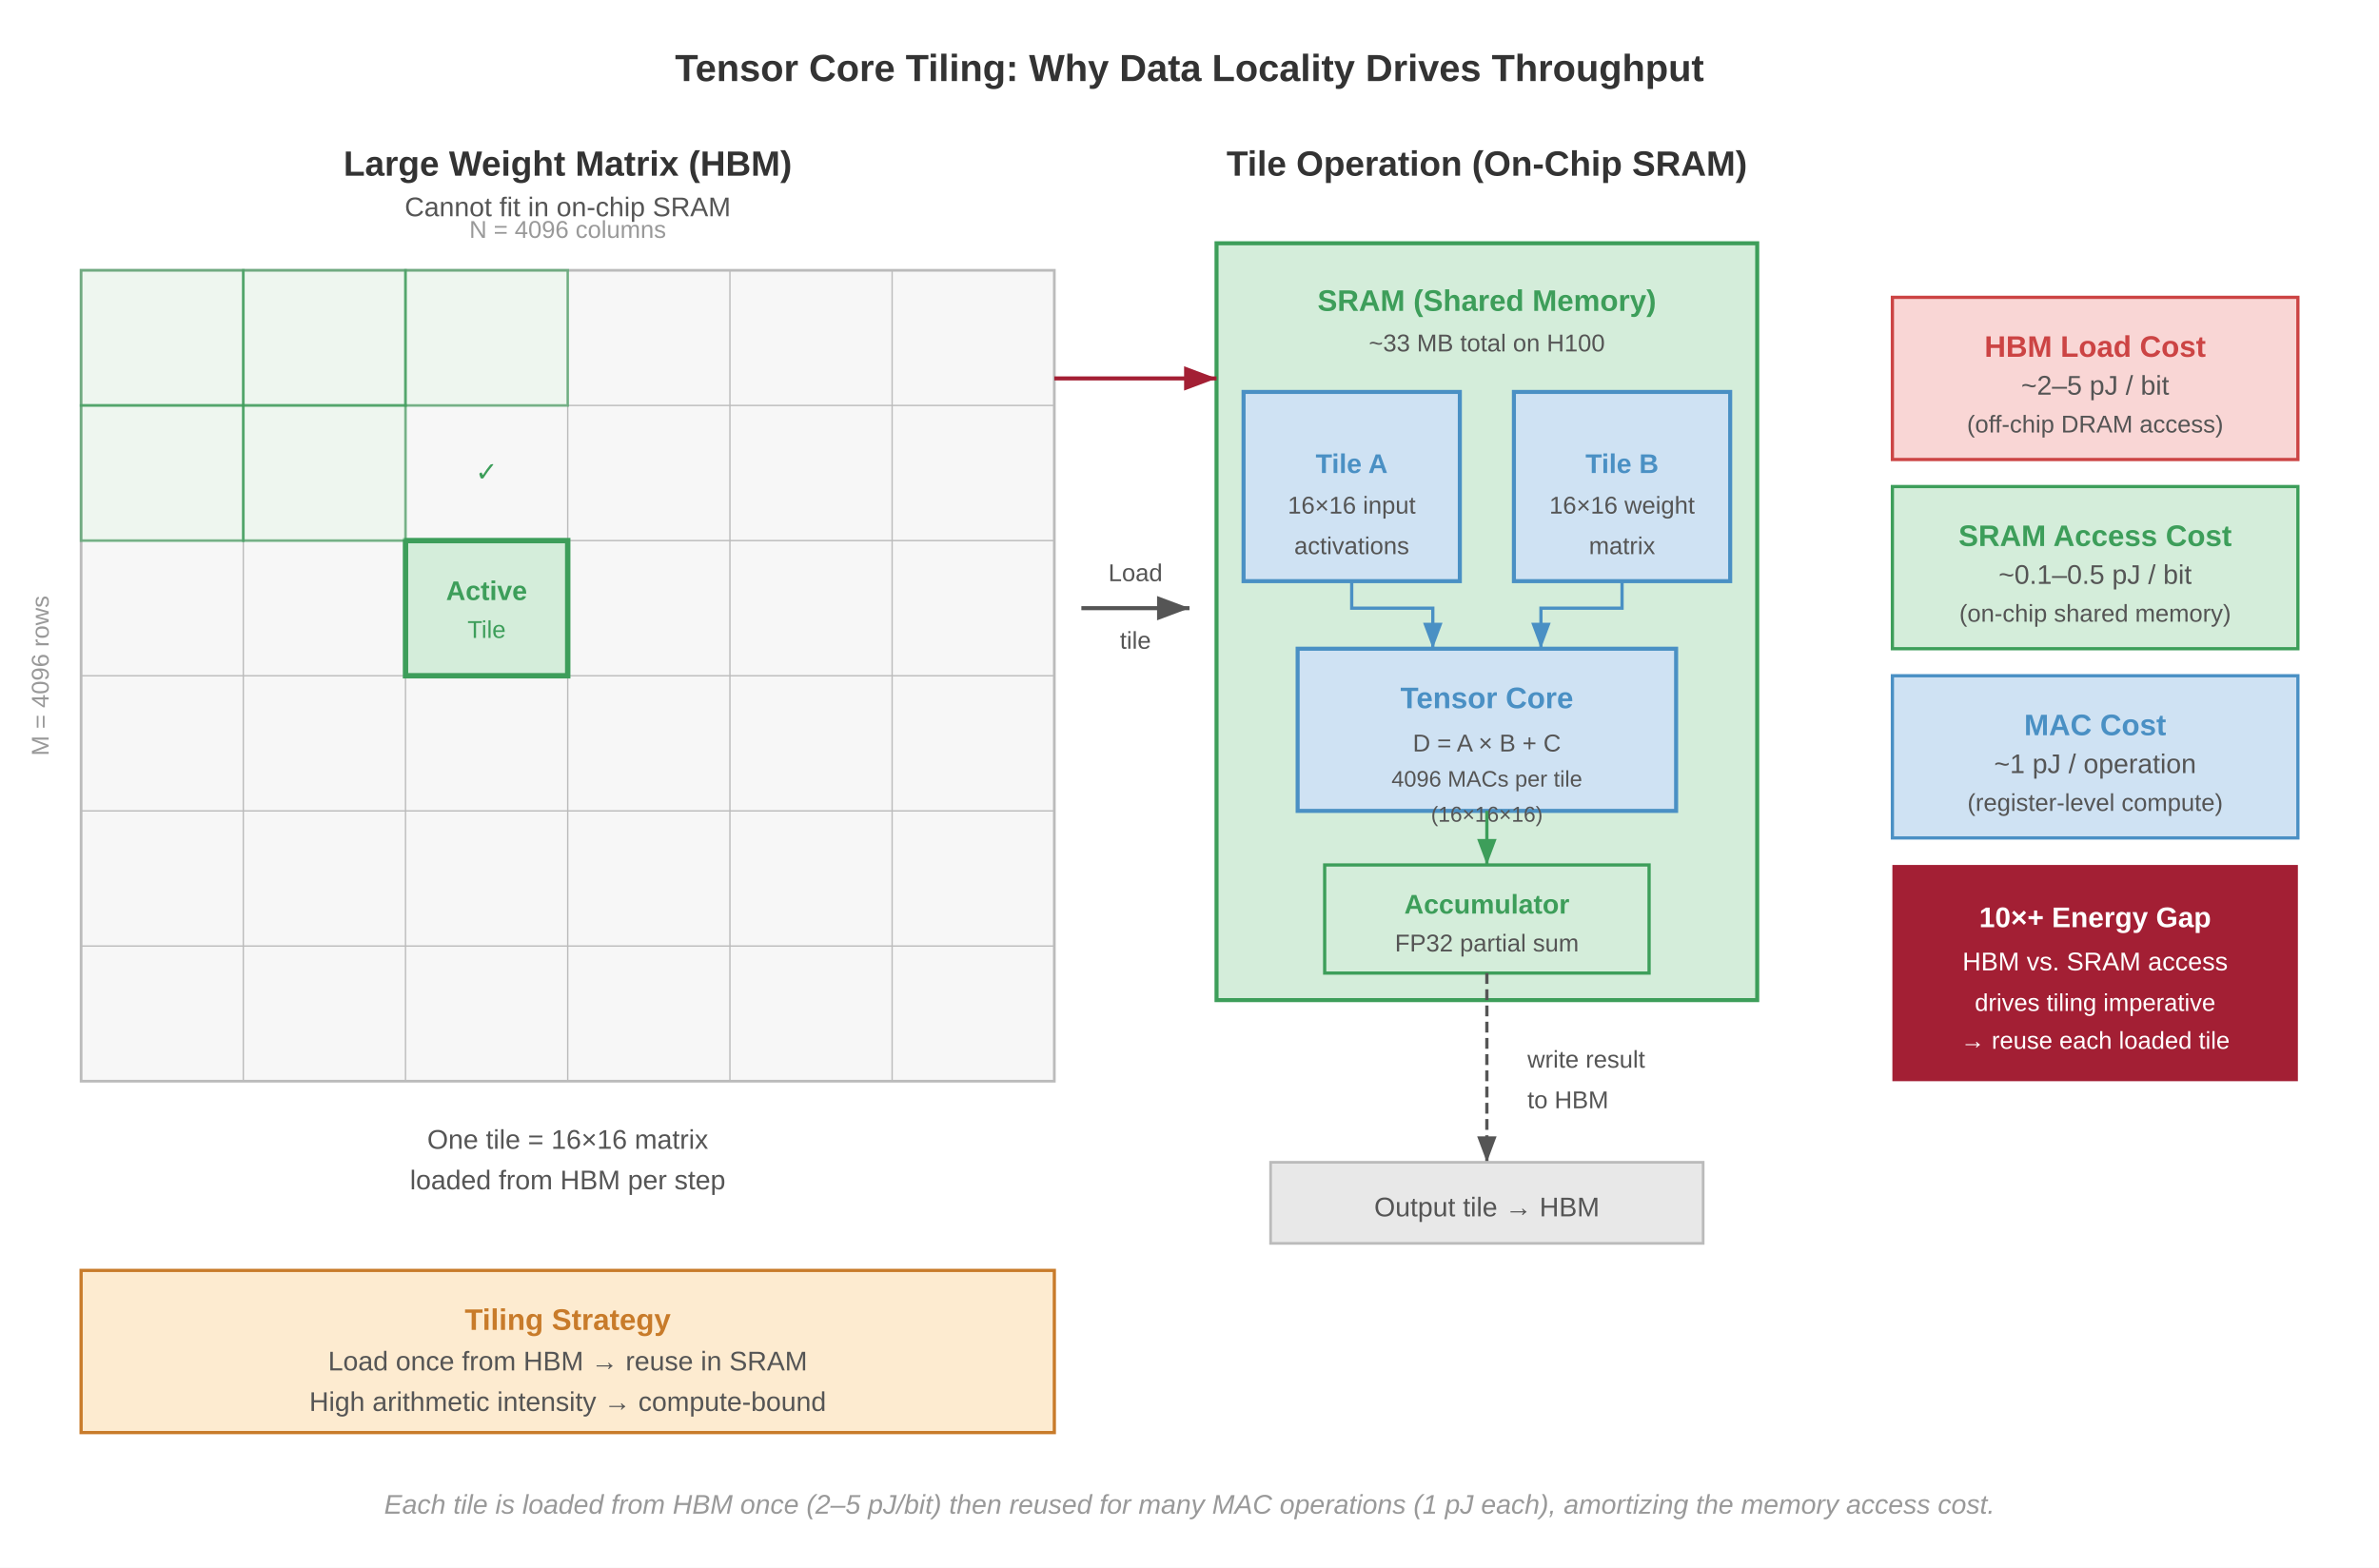
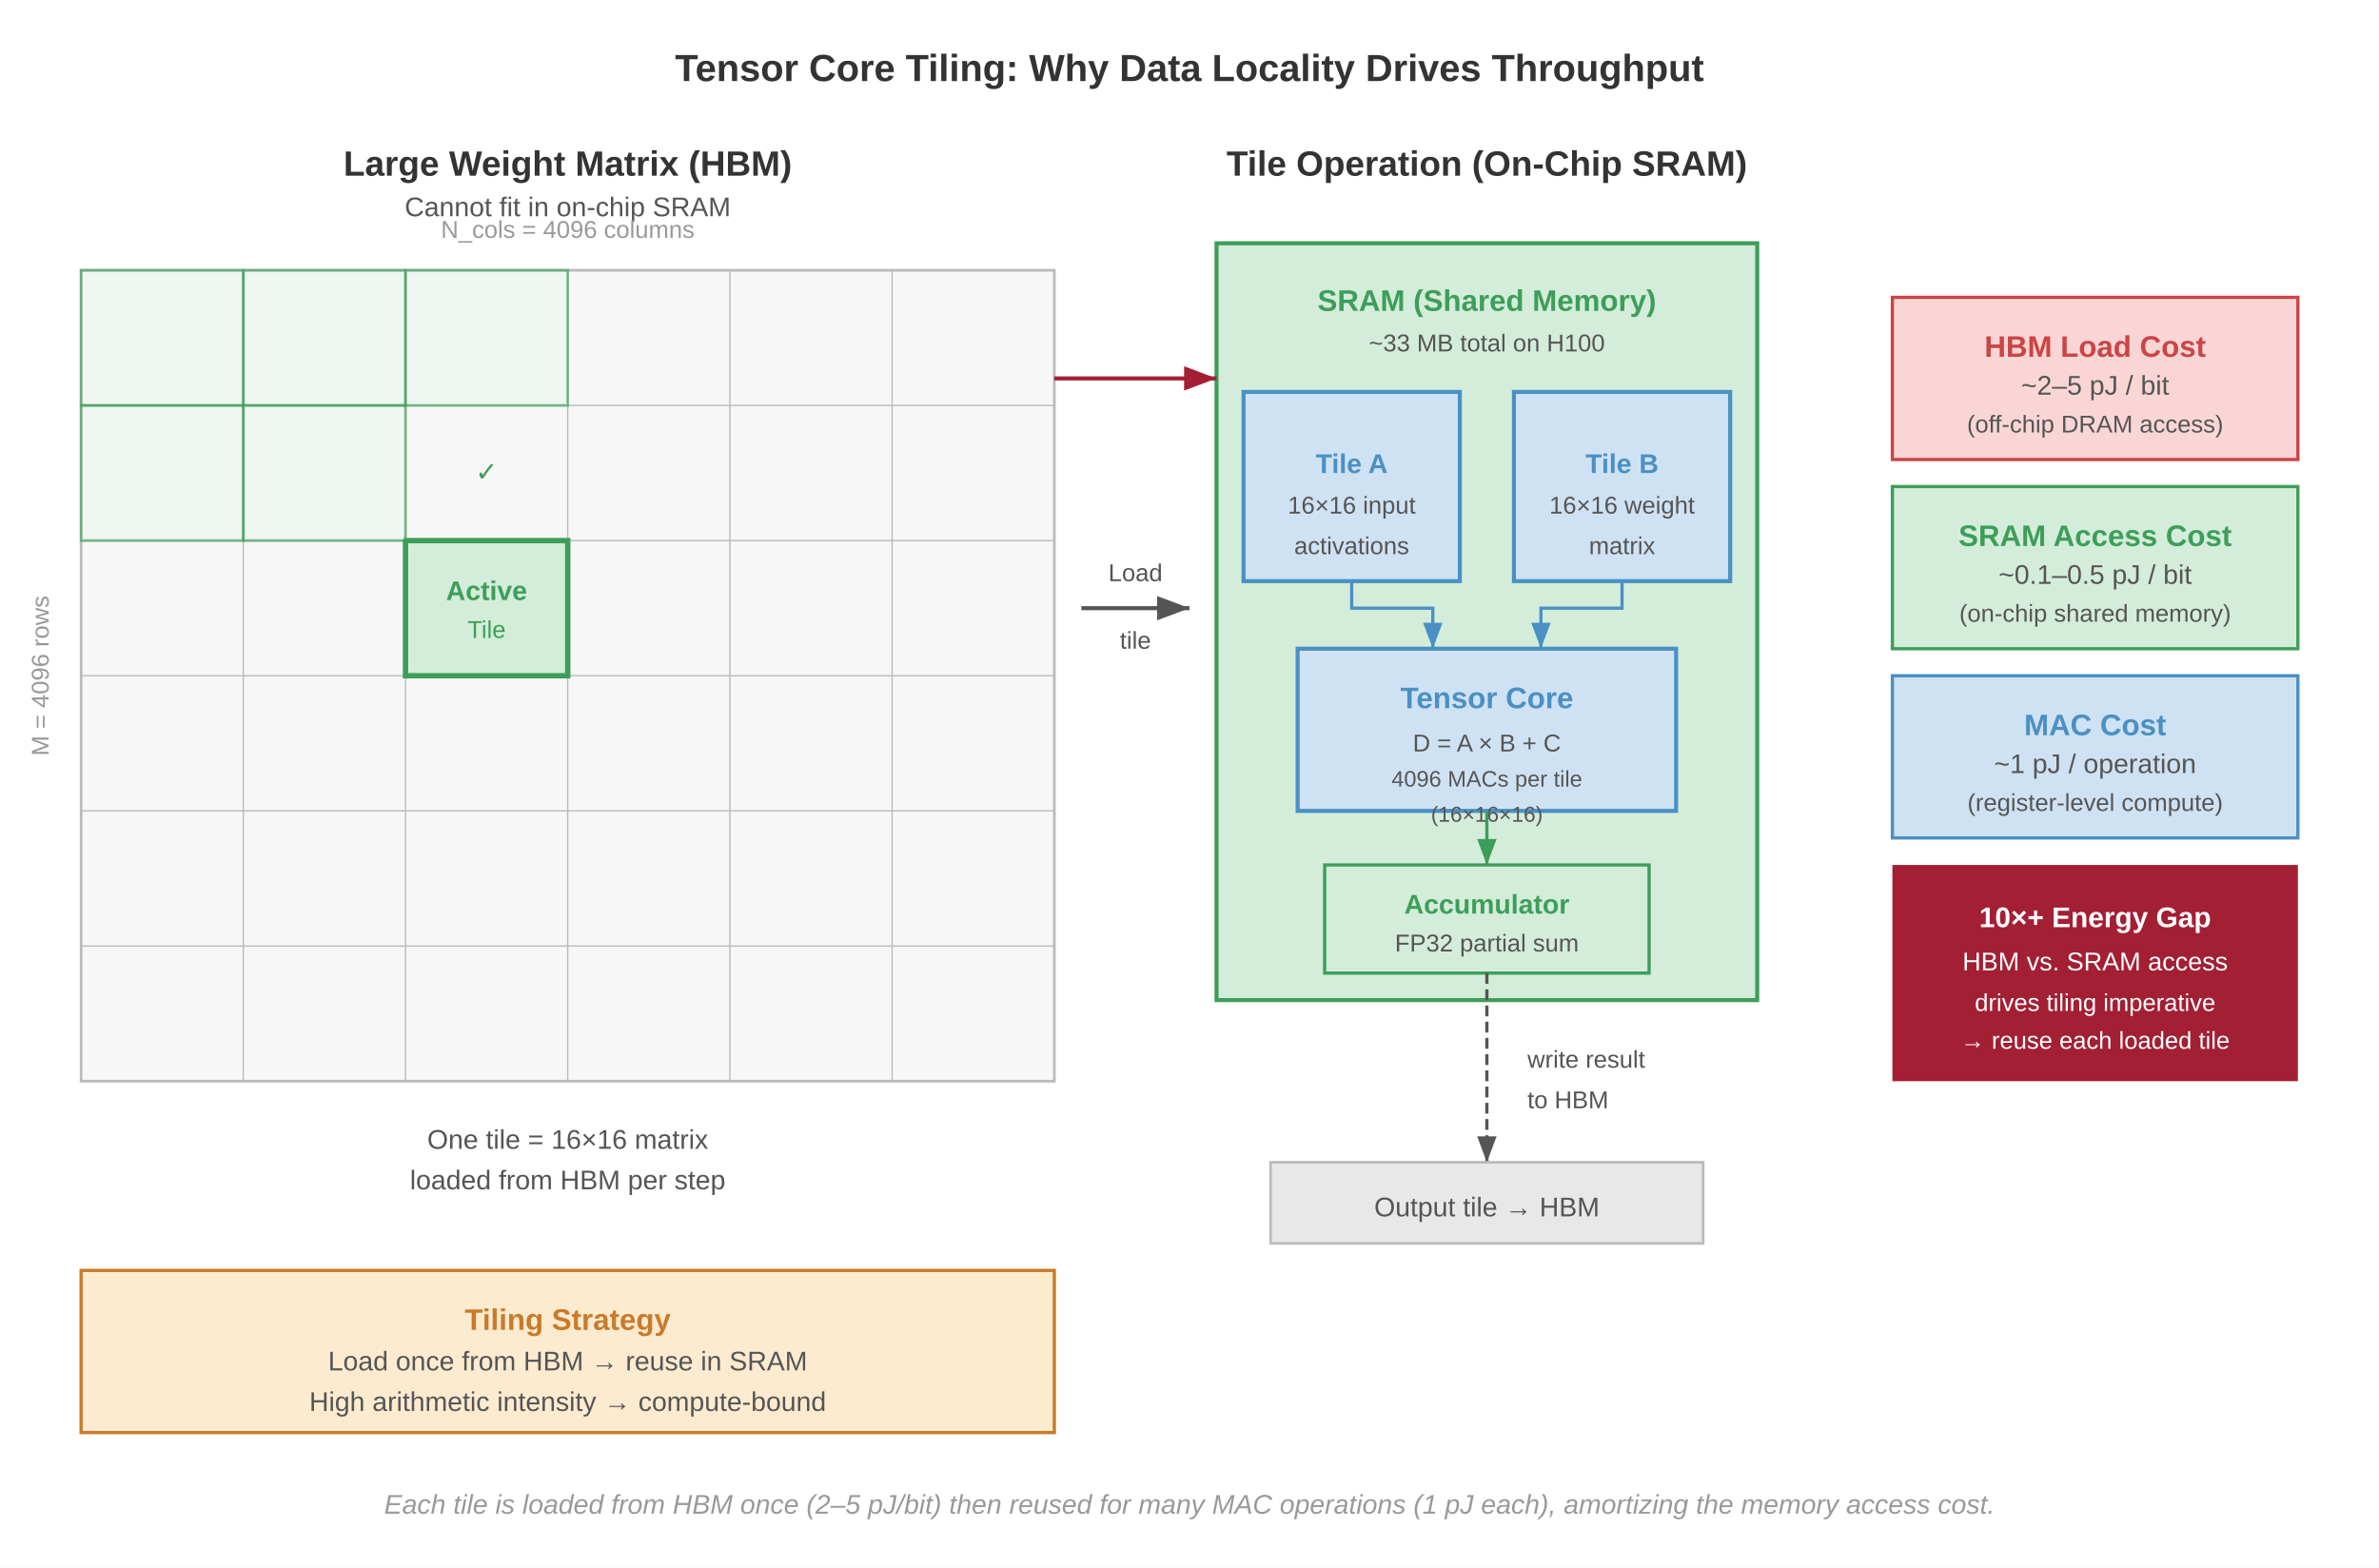
<svg xmlns="http://www.w3.org/2000/svg" font-family="Arial, Helvetica, sans-serif" viewBox="0 0 880 580">
  <rect width="880" height="580" fill="#fff" />
  <defs>
    <marker id="arrow" markerWidth="8" markerHeight="6" refX="8" refY="3" orient="auto">
      <path d="M0,0 L8,3 L0,6 Z" fill="#555" />
    </marker>
    <marker id="arrow-red" markerWidth="8" markerHeight="6" refX="8" refY="3" orient="auto">
      <path d="M0,0 L8,3 L0,6 Z" fill="#a31f34" />
    </marker>
    <marker id="arrow-green" markerWidth="8" markerHeight="6" refX="8" refY="3" orient="auto">
      <path d="M0,0 L8,3 L0,6 Z" fill="#3d9e5a" />
    </marker>
    <marker id="arrow-orange" markerWidth="8" markerHeight="6" refX="8" refY="3" orient="auto">
      <path d="M0,0 L8,3 L0,6 Z" fill="#c87b2a" />
    </marker>
    <marker id="arrow-blue" markerWidth="8" markerHeight="6" refX="8" refY="3" orient="auto">
      <path d="M0,0 L8,3 L0,6 Z" fill="#4a90c4" />
    </marker>
  </defs>
  <text x="440" y="30" text-anchor="middle" font-size="14" font-weight="700" fill="#333">Tensor Core Tiling: Why Data Locality Drives Throughput</text>
  <text x="210" y="65" text-anchor="middle" font-size="13" font-weight="700" fill="#333">Large Weight Matrix (HBM)</text>
  <text x="210" y="80" text-anchor="middle" font-size="10" fill="#555">Cannot fit in on-chip SRAM</text>
  <g transform="translate(30,100)">
    <rect x="0" y="0" width="360" height="300" fill="#f7f7f7" stroke="#bbb" stroke-width="1" />
    <line x1="0" y1="50" x2="360" y2="50" stroke="#bbb" stroke-width="0.5" />
    <line x1="0" y1="100" x2="360" y2="100" stroke="#bbb" stroke-width="0.5" />
    <line x1="0" y1="150" x2="360" y2="150" stroke="#bbb" stroke-width="0.5" />
    <line x1="0" y1="200" x2="360" y2="200" stroke="#bbb" stroke-width="0.5" />
    <line x1="0" y1="250" x2="360" y2="250" stroke="#bbb" stroke-width="0.5" />
    <line x1="60" y1="0" x2="60" y2="300" stroke="#bbb" stroke-width="0.5" />
    <line x1="120" y1="0" x2="120" y2="300" stroke="#bbb" stroke-width="0.5" />
    <line x1="180" y1="0" x2="180" y2="300" stroke="#bbb" stroke-width="0.5" />
    <line x1="240" y1="0" x2="240" y2="300" stroke="#bbb" stroke-width="0.5" />
    <line x1="300" y1="0" x2="300" y2="300" stroke="#bbb" stroke-width="0.5" />
    <rect x="120" y="100" width="60" height="50" fill="#d4edda" stroke="#3d9e5a" stroke-width="2" />
    <text x="150" y="122" text-anchor="middle" font-size="10" font-weight="700" fill="#3d9e5a">Active</text>
    <text x="150" y="136" text-anchor="middle" font-size="9" fill="#3d9e5a">Tile</text>
    <rect x="0" y="0" width="60" height="50" fill="#e8f5e9" stroke="#3d9e5a" stroke-width="1" opacity="0.6" />
    <rect x="60" y="0" width="60" height="50" fill="#e8f5e9" stroke="#3d9e5a" stroke-width="1" opacity="0.6" />
    <rect x="120" y="0" width="60" height="50" fill="#e8f5e9" stroke="#3d9e5a" stroke-width="1" opacity="0.6" />
    <rect x="0" y="50" width="60" height="50" fill="#e8f5e9" stroke="#3d9e5a" stroke-width="1" opacity="0.6" />
    <rect x="60" y="50" width="60" height="50" fill="#e8f5e9" stroke="#3d9e5a" stroke-width="1" opacity="0.6" />
    <text x="150" y="78" text-anchor="middle" font-size="10" fill="#3d9e5a">✓</text>
-     <text x="180" y="-12" text-anchor="middle" font-size="9" fill="#999">N = 4096 columns</text>
+     <text x="180" y="-12" text-anchor="middle" font-size="9" fill="#999">N_cols = 4096 columns</text>
    <text x="-12" y="150" text-anchor="middle" font-size="9" fill="#999" transform="rotate(-90,-12,150)">M = 4096 rows</text>
  </g>
  <text x="210" y="425" text-anchor="middle" font-size="10" fill="#555">One tile = 16×16 matrix</text>
  <text x="210" y="440" text-anchor="middle" font-size="10" fill="#555">loaded from HBM per step</text>
  <line x1="400" y1="225" x2="440" y2="225" stroke="#555" stroke-width="1.5" marker-end="url(#arrow)" />
  <text x="420" y="215" text-anchor="middle" font-size="9" fill="#555">Load</text>
  <text x="420" y="240" text-anchor="middle" font-size="9" fill="#555">tile</text>
  <text x="550" y="65" text-anchor="middle" font-size="13" font-weight="700" fill="#333">Tile Operation (On-Chip SRAM)</text>
  <rect x="450" y="90" width="200" height="280" fill="#d4edda" stroke="#3d9e5a" stroke-width="1.5" />
  <text x="550" y="115" text-anchor="middle" font-size="11" font-weight="700" fill="#3d9e5a">SRAM (Shared Memory)</text>
  <text x="550" y="130" text-anchor="middle" font-size="9" fill="#555">~33 MB total on H100</text>
  <rect x="460" y="145" width="80" height="70" fill="#cfe2f3" stroke="#4a90c4" stroke-width="1.5" />
  <text x="500" y="175" text-anchor="middle" font-size="10" font-weight="700" fill="#4a90c4">Tile A</text>
  <text x="500" y="190" text-anchor="middle" font-size="9" fill="#555">16×16 input</text>
  <text x="500" y="205" text-anchor="middle" font-size="9" fill="#555">activations</text>
  <rect x="560" y="145" width="80" height="70" fill="#cfe2f3" stroke="#4a90c4" stroke-width="1.5" />
  <text x="600" y="175" text-anchor="middle" font-size="10" font-weight="700" fill="#4a90c4">Tile B</text>
  <text x="600" y="190" text-anchor="middle" font-size="9" fill="#555">16×16 weight</text>
  <text x="600" y="205" text-anchor="middle" font-size="9" fill="#555">matrix</text>
  <rect x="480" y="240" width="140" height="60" fill="#cfe2f3" stroke="#4a90c4" stroke-width="1.5" />
  <text x="550" y="262" text-anchor="middle" font-size="11" font-weight="700" fill="#4a90c4">Tensor Core</text>
  <text x="550" y="278" text-anchor="middle" font-size="9" fill="#555">D = A × B + C</text>
  <text x="550" y="291" text-anchor="middle" font-size="8.3" fill="#555">4096 MACs per tile</text>
  <text x="550" y="304" text-anchor="middle" font-size="8" fill="#555">(16×16×16)</text>
  <rect x="490" y="320" width="120" height="40" fill="#d4edda" stroke="#3d9e5a" stroke-width="1.2" />
  <text x="550" y="338" text-anchor="middle" font-size="10" font-weight="700" fill="#3d9e5a">Accumulator</text>
  <text x="550" y="352" text-anchor="middle" font-size="9" fill="#555">FP32 partial sum</text>
  <path d="M 500 215 V 225 H 530 V 240" fill="none" stroke="#4a90c4" stroke-width="1.2" marker-end="url(#arrow-blue)" />
  <path d="M 600 215 V 225 H 570 V 240" fill="none" stroke="#4a90c4" stroke-width="1.2" marker-end="url(#arrow-blue)" />
  <line x1="550" y1="300" x2="550" y2="320" stroke="#3d9e5a" stroke-width="1.2" marker-end="url(#arrow-green)" />
  <line x1="390" y1="140" x2="450" y2="140" stroke="#a31f34" stroke-width="1.5" marker-end="url(#arrow-red)" />
  <rect x="700" y="110" width="150" height="60" fill="#f9d6d5" stroke="#c44" stroke-width="1.2" />
  <text x="775" y="132" text-anchor="middle" font-size="11" font-weight="700" fill="#c44">HBM Load Cost</text>
  <text x="775" y="146" text-anchor="middle" font-size="10" fill="#555">~2–5 pJ / bit</text>
  <text x="775" y="160" text-anchor="middle" font-size="9" fill="#555">(off-chip DRAM access)</text>
  <rect x="700" y="180" width="150" height="60" fill="#d4edda" stroke="#3d9e5a" stroke-width="1.2" />
  <text x="775" y="202" text-anchor="middle" font-size="11" font-weight="700" fill="#3d9e5a">SRAM Access Cost</text>
  <text x="775" y="216" text-anchor="middle" font-size="10" fill="#555">~0.1–0.5 pJ / bit</text>
  <text x="775" y="230" text-anchor="middle" font-size="9" fill="#555">(on-chip shared memory)</text>
  <rect x="700" y="250" width="150" height="60" fill="#cfe2f3" stroke="#4a90c4" stroke-width="1.2" />
  <text x="775" y="272" text-anchor="middle" font-size="11" font-weight="700" fill="#4a90c4">MAC Cost</text>
  <text x="775" y="286" text-anchor="middle" font-size="10" fill="#555">~1 pJ / operation</text>
  <text x="775" y="300" text-anchor="middle" font-size="9" fill="#555">(register-level compute)</text>
  <rect x="700" y="320" width="150" height="80" fill="#a31f34" stroke="#a31f34" stroke-width="0" />
  <text x="775" y="343" text-anchor="middle" font-size="10.5" font-weight="700" fill="#fff">10×+ Energy Gap</text>
  <text x="775" y="359" text-anchor="middle" font-size="9.5" fill="#fff">HBM vs. SRAM access</text>
  <text x="775" y="374" text-anchor="middle" font-size="9" fill="#fff">drives tiling imperative</text>
  <text x="775" y="388" text-anchor="middle" font-size="9" fill="#fff">→ reuse each loaded tile</text>
  <line x1="550" y1="360" x2="550" y2="430" stroke="#555" stroke-width="1.2" stroke-dasharray="4,2" marker-end="url(#arrow)" />
  <text x="565" y="395" font-size="9" fill="#555">write result</text>
  <text x="565" y="410" font-size="9" fill="#555">to HBM</text>
  <rect x="470" y="430" width="160" height="30" fill="#e8e8e8" stroke="#bbb" stroke-width="1" />
  <text x="550" y="450" text-anchor="middle" font-size="10" fill="#555">Output tile → HBM</text>
  <rect x="30" y="470" width="360" height="60" fill="#fdebd0" stroke="#c87b2a" stroke-width="1.2" />
  <text x="210" y="492" text-anchor="middle" font-size="11" font-weight="700" fill="#c87b2a">Tiling Strategy</text>
  <text x="210" y="507" text-anchor="middle" font-size="10" fill="#555">Load once from HBM → reuse in SRAM</text>
  <text x="210" y="522" text-anchor="middle" font-size="10" fill="#555">High arithmetic intensity → compute-bound</text>
  <text x="440" y="560" text-anchor="middle" font-size="10" fill="#999" font-style="italic">Each tile is loaded from HBM once (2–5 pJ/bit) then reused for many MAC operations (1 pJ each), amortizing the memory access cost.</text>
</svg>
